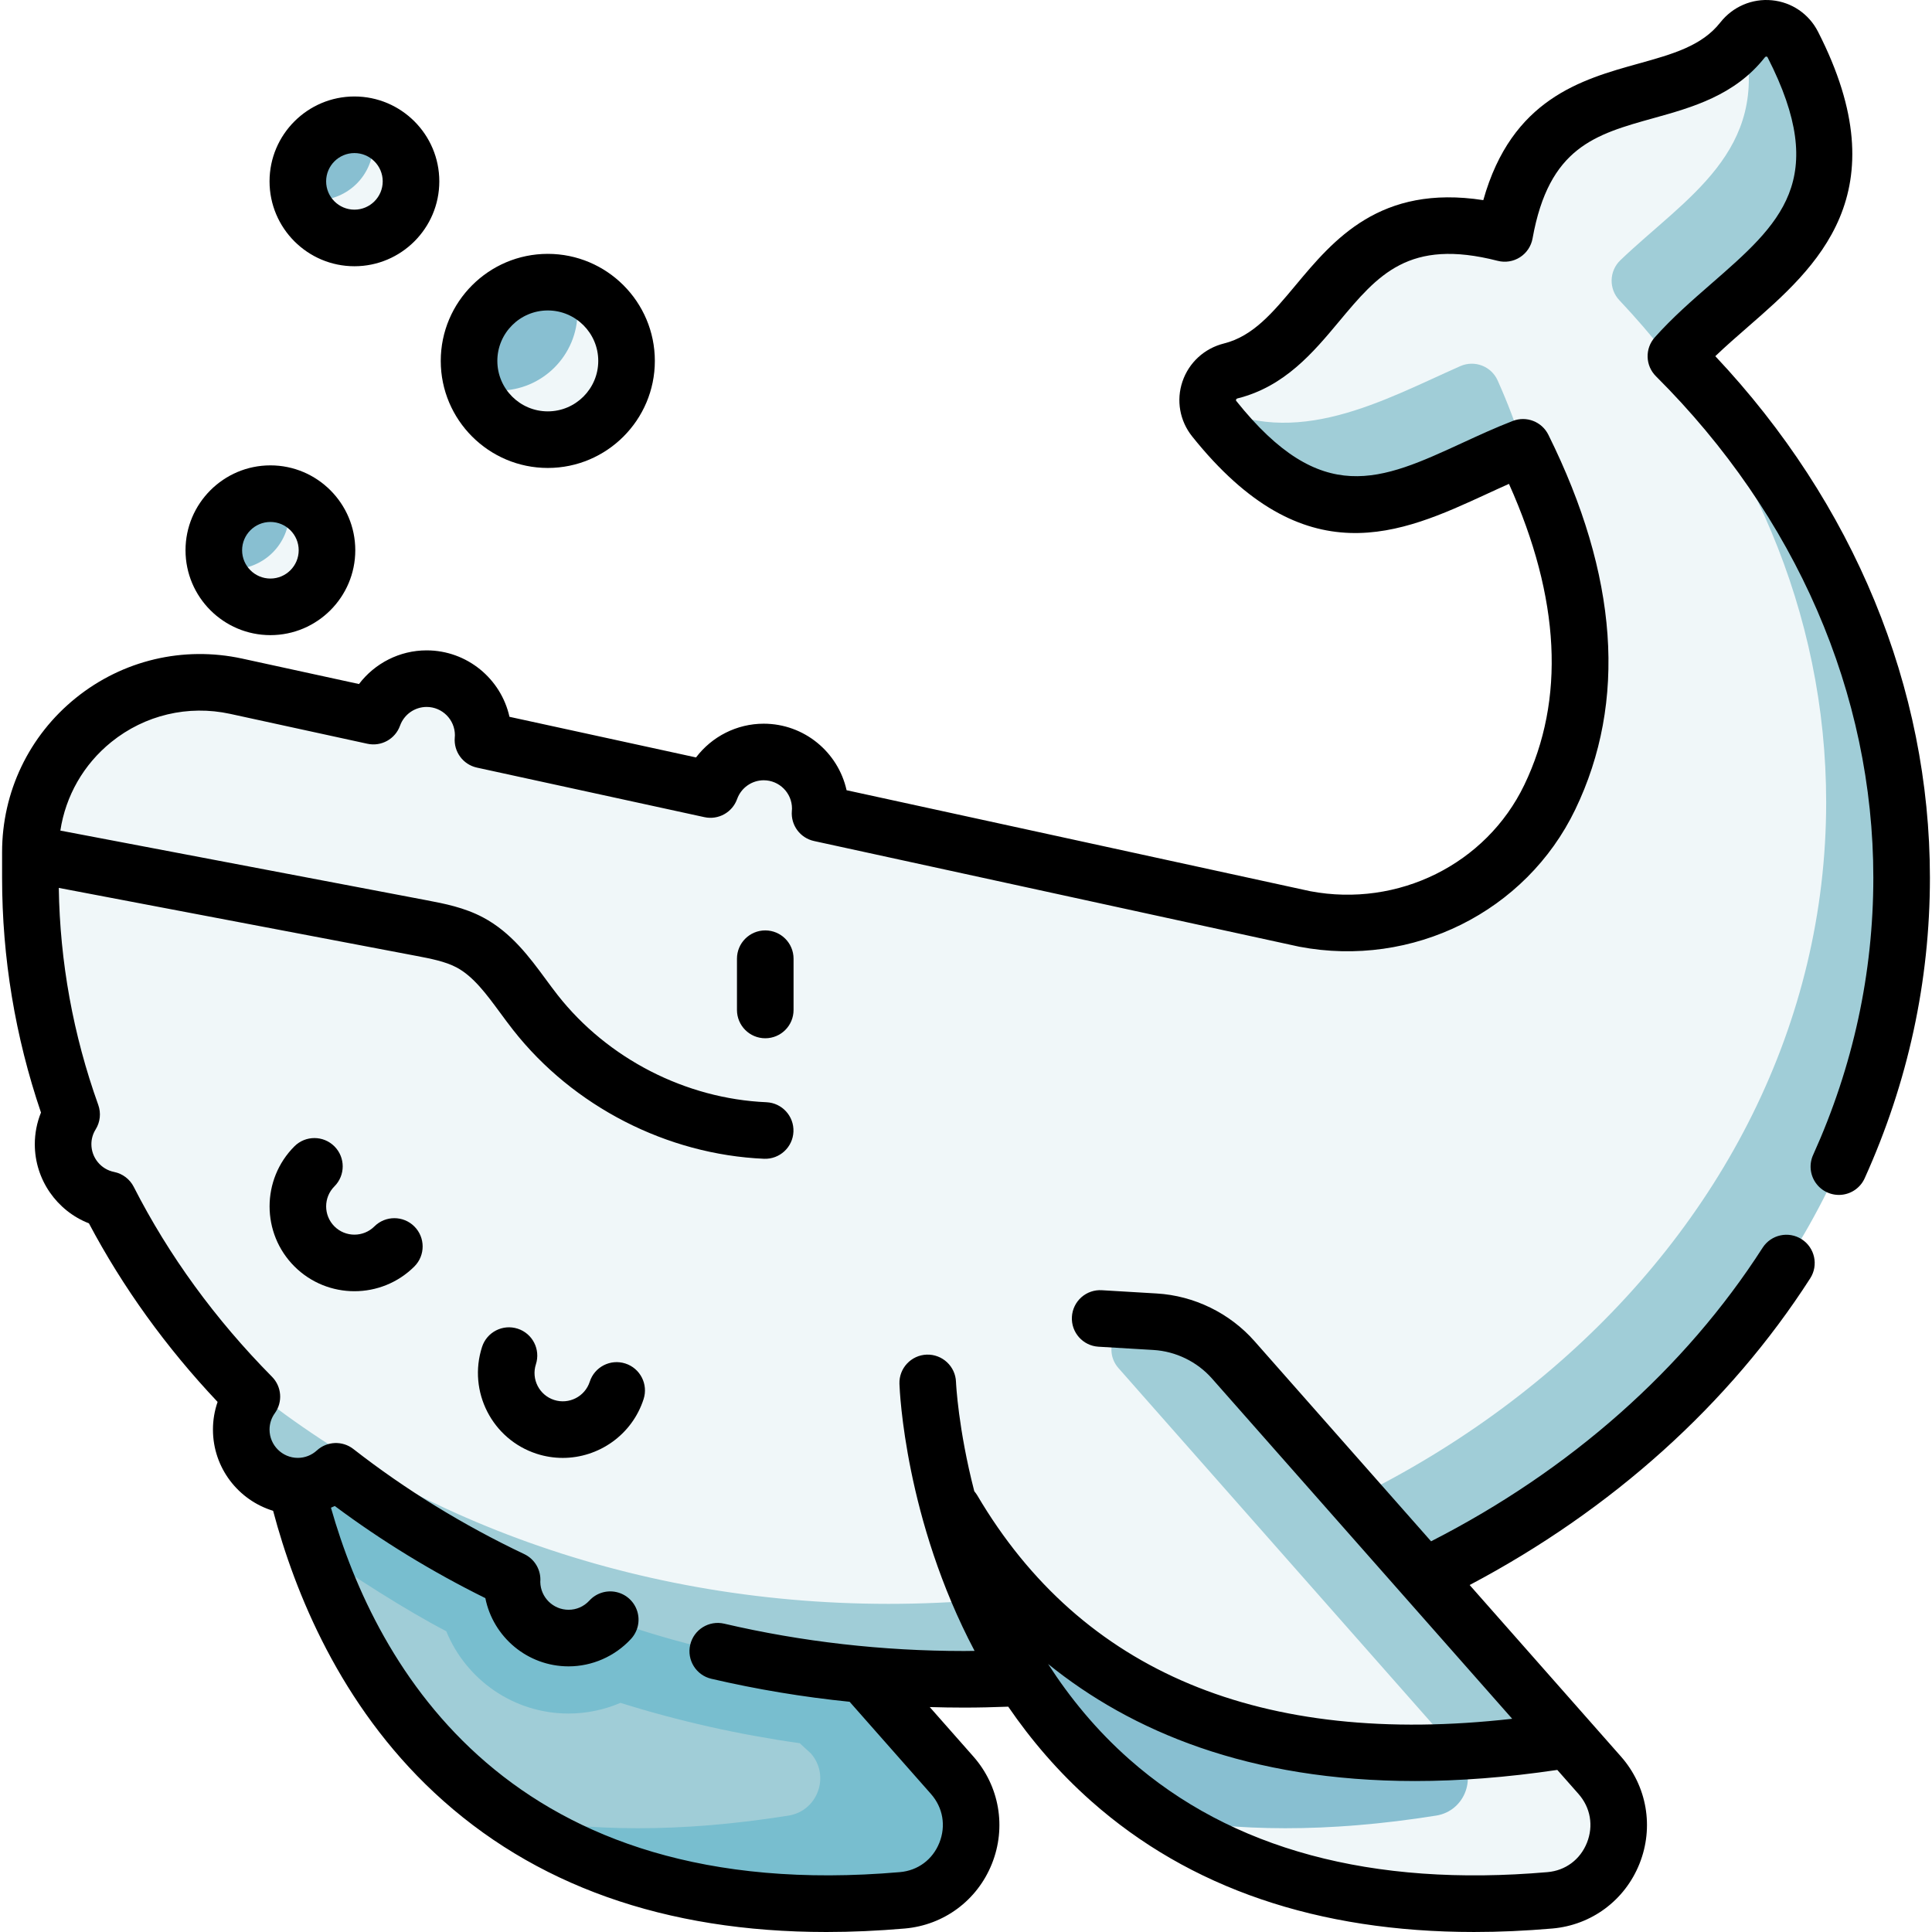
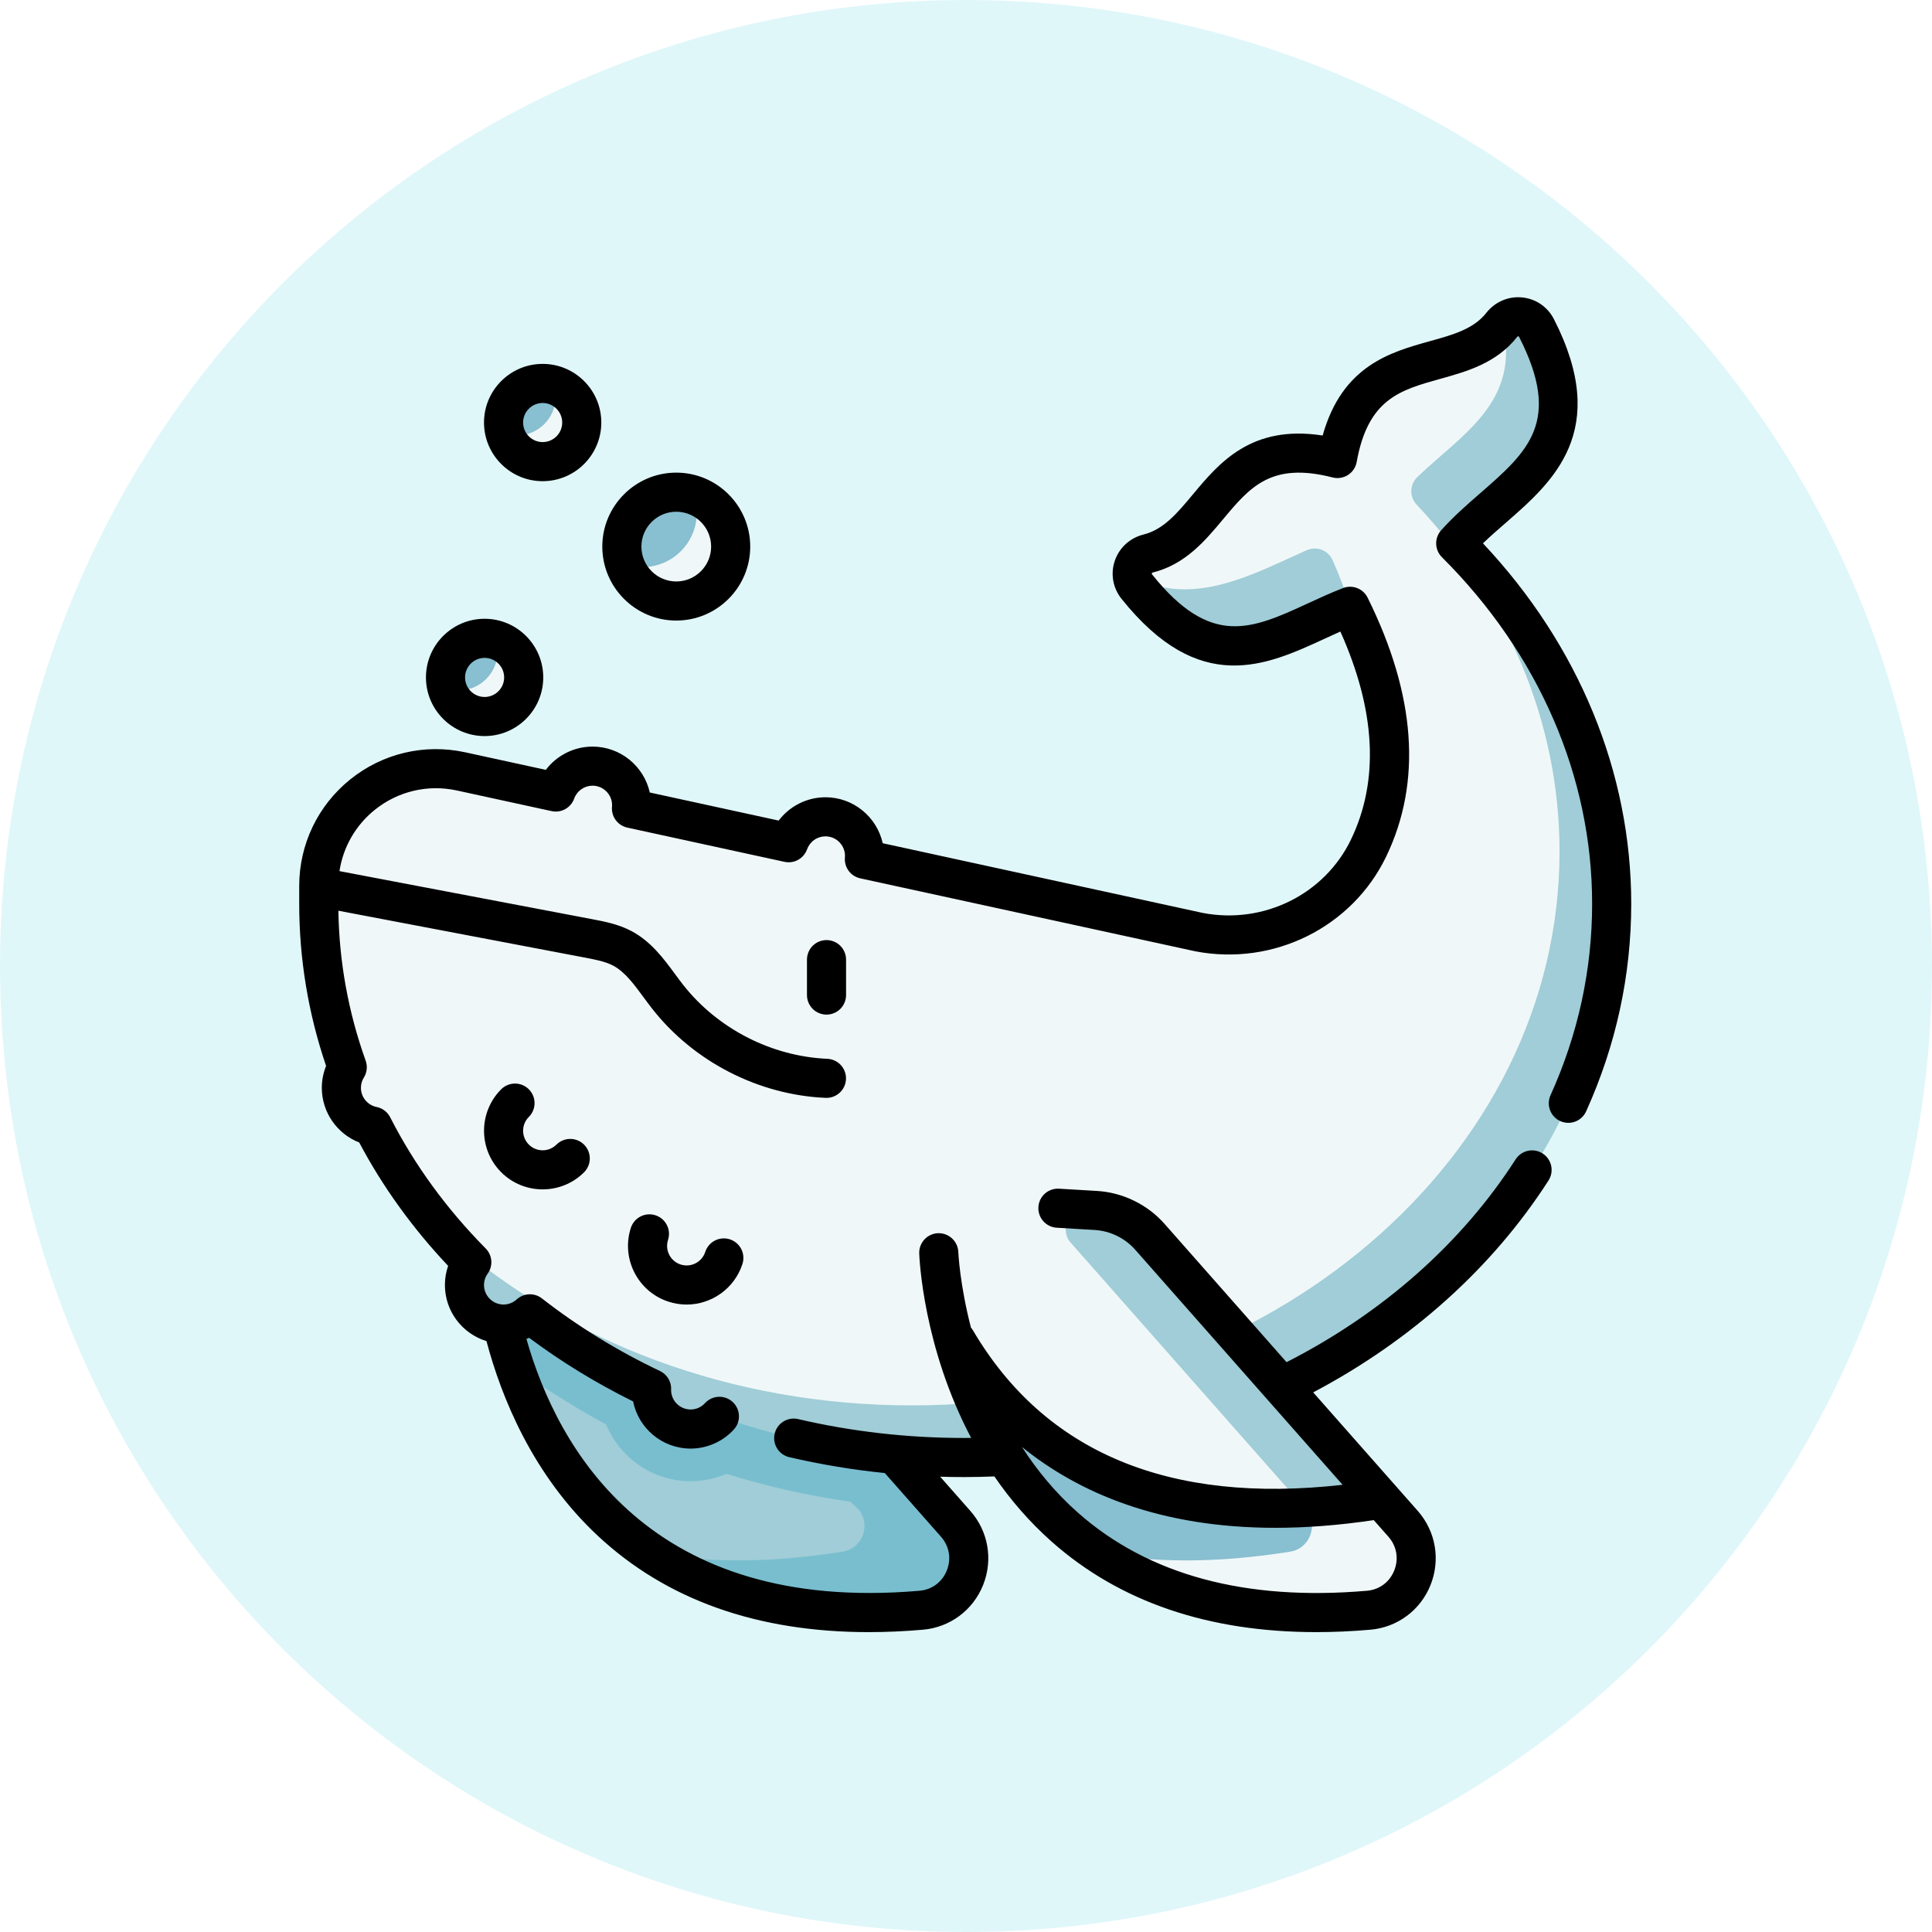
- <svg xmlns="http://www.w3.org/2000/svg" version="1.1" width="512" height="512" x="0" y="0" viewBox="0 0 512.106 512.106" style="enable-background:new 0 0 512 512" xml:space="preserve" class="">
-   <g>
-     <path fill="#a0cdd7" d="M83.318 410.65c8.064 23.583 23.257 51.648 51.875 70.93 15.681 2.963 64.058 18.918 84.478 17.15 15.635-1.353 21.171-24.614 14.46-31.565-1.184-1.226-66.931-64.164-150.813-56.515z" opacity="1" data-original="#94d8e6" class="" />
-     <path fill="#78becf" d="M252.385 470.554 155.24 360.446a30.001 30.001 0 0 0-20.716-10.1l-14.556-.865-5.081 1.899-40.628 15.183s.24 6.823 2.148 17.428a183.3 183.3 0 0 0 6.911 26.659c9.986 6.992 24.299 16.194 34.971 21.729 5.216 12.786 17.785 21.821 32.425 21.821 4.76 0 9.437-.986 13.747-2.833 15.462 4.847 31.341 8.408 47.524 10.698l2.931 2.693c5.211 5.906 1.861 15.255-5.917 16.496-28.885 4.608-53.244 4.212-73.806.327 23.973 16.153 57.353 26.138 103.838 22.143 16.393-1.41 24.239-20.832 13.354-33.17z" opacity="1" data-original="#70c6db" class="" />
-     <path fill="#f0f7f9" d="M442.583 94.325c43.206-58.586 19.653-84.145 19.653-84.145a8.667 8.667 0 0 0-.356.424c-16.812 21.395-54.68 4.758-63.032 51.272-45.52-11.674-46.128 29.844-72.603 36.444-4.156 1.036-6.535 4.9-6.079 8.689.167 1.388 22.836 22.634 83.531 11.568 20.54 41.412 17.19 71.786 7.09 92.753-11.679 24.245-38.524 37.286-64.96 32.252l-128.461-27.978c.036-.422.065-.846.065-1.277 0-8.284-6.716-15-15-15-6.51 0-12.035 4.155-14.11 9.951l-60.303-13.133c.034-.415.063-.832.063-1.256 0-8.284-6.716-15-15-15-6.503 0-12.023 4.145-14.103 9.931l-36.38-7.923c-28.044-6.086-54.544 15.279-54.544 43.976v6.789c0 48.168 18.579 92.592 49.978 128.229 53.404 53.038 116.617 74.233 197.522 74.233 137.243 0 238.5-85.123 238.5-202.463-.001-52.797-13.207-97.895-51.471-138.336z" opacity="1" data-original="#bae6ef" class="" />
-     <path fill="#a0cdd7" d="M320.178 107.007a7.843 7.843 0 0 0 1.682 3.994c31.349 39.207 54.959 17.955 81.837 7.576-1.744-5.661-3.966-11.574-6.729-17.744-1.687-3.768-6.112-5.453-9.888-3.786-20.265 8.948-43.747 22.437-66.902 9.96z" opacity="1" data-original="#94d8e6" class="" />
-     <path fill="#a0cdd7" d="M444.221 94.42c20.214-22.727 55.503-34.651 30.99-82.612-2.573-5.035-9.262-5.739-12.964-1.616 7.006 29.972-15.522 42.293-32.727 58.769a7.533 7.533 0 0 0-.279 10.625c34.279 36.418 54.812 82.692 54.812 133.077 0 117.34-111.257 212.463-248.5 212.463-69.808 0-132.621-24.62-177.507-64.246a221.788 221.788 0 0 0 8.713 9.338 14.94 14.94 0 0 0-2.671 10.807c.934 6.861 6.637 12.263 13.536 12.858 4.408.38 8.445-1.164 11.409-3.864 14.156 11.045 29.824 20.688 46.704 28.698-.005.162-.024.321-.024.485 0 8.284 6.716 15 15 15 4.348 0 8.252-1.861 10.992-4.817 28.909 10.139 60.582 15.742 93.848 15.742 137.243 0 248.5-95.123 248.5-212.463 0-52.8-22.547-101.085-59.832-138.244z" opacity="1" data-original="#94d8e6" class="" />
-     <path fill="#f0f7f9" d="M245.906 366.562s.453 12.916 5.085 30.844c19.11 45.547 31.739 100.889 164.21 73.83L284.947 349.582l-2.806-.101z" opacity="1" data-original="#bae6ef" class="" />
-     <path fill="#a0cdd7" d="m410.01 454.662-83.123-94.216a30.001 30.001 0 0 0-20.716-10.1l-3.785-.136c-6.582-.237-10.251 7.518-5.894 12.457l89.675 101.642c5.033 7.869 23.843 17.281 23.843-9.647z" opacity="1" data-original="#94d8e6" class="" />
-     <path fill="#88bfd1" d="m384.803 464.763-.4-.454c-76.134 3.828-115.179-31.208-135.177-66.903 6.587 25.494 21.637 61.119 55.861 84.176 44.406 22.919 125.937 27.89 79.716-16.819z" opacity="1" data-original="#dcf2f6" class="" />
-     <path fill="#f0f7f9" d="m424.032 470.554-14.021-15.893c-3.118 4.881-8.347 8.471-15.015 9.048-2.999.26-5.937.454-8.829.6l.4.454c5.201 5.895 1.884 15.247-5.879 16.486-28.893 4.609-53.266 4.219-73.836.334C330.85 497.75 364.27 507.74 410.83 503.71c16.321-1.413 24.04-20.871 13.202-33.156z" opacity="1" data-original="#bae6ef" class="" />
-     <path fill="#88bfd1" d="M77.436 150.884c6.588-6.588 4.824-14.118-1.408-19.384a14.973 14.973 0 0 0-4.353-.647c-8.284 0-15 6.716-15 15 0 1.514.229 2.975.647 4.353 3.996 4.678 13.525 7.266 20.114.678z" opacity="1" data-original="#dcf2f6" class="" />
-     <path fill="#f0f7f9" d="M76.027 131.5c.417 1.378.647 2.838.647 4.353 0 8.284-6.716 15-15 15-1.515 0-2.975-.229-4.353-.647 1.866 6.16 7.584 10.647 14.353 10.647 8.284 0 15-6.716 15-15 0-6.769-4.486-12.487-10.647-14.353z" opacity="1" data-original="#bae6ef" class="" />
-     <path fill="#88bfd1" d="M99.708 53.102c6.588-6.588 4.824-14.118-1.408-19.384a14.973 14.973 0 0 0-4.353-.647c-8.284 0-15 6.716-15 15 0 1.514.229 2.975.647 4.353 3.996 4.678 13.526 7.267 20.114.678z" opacity="1" data-original="#dcf2f6" class="" />
-     <path fill="#f0f7f9" d="M98.299 33.719c.417 1.378.647 2.838.647 4.353 0 8.284-6.716 15-15 15-1.515 0-2.975-.229-4.353-.647 1.866 6.16 7.584 10.647 14.353 10.647 8.284 0 15-6.716 15-15 0-6.77-4.486-12.487-10.647-14.353z" opacity="1" data-original="#bae6ef" class="" />
-     <path fill="#88bfd1" d="M160.425 90.012c0-2.362-1.342-8.54-8.482-14.089a20.805 20.805 0 0 0-6.741-1.134c-11.529 0-20.875 9.346-20.875 20.874 0 2.362.411 4.624 1.134 6.74 4.563 6.597 11.727 8.482 14.089 8.482 11.529.001 20.875-9.344 20.875-20.873z" opacity="1" data-original="#dcf2f6" class="" />
-     <path fill="#f0f7f9" d="M151.943 75.924a20.804 20.804 0 0 1 1.134 6.74c0 11.529-9.346 20.874-20.875 20.874-2.362 0-4.624-.411-6.741-1.134 2.806 8.217 10.574 14.134 19.741 14.134 11.529 0 20.875-9.346 20.875-20.874 0-9.166-5.918-16.935-14.134-19.74z" opacity="1" data-original="#bae6ef" class="" />
-     <path d="M137.219 352.187a7.5 7.5 0 0 0-9.443 4.829c-3.817 11.804 2.68 24.514 14.484 28.332a22.424 22.424 0 0 0 6.907 1.093c9.497 0 18.349-6.066 21.425-15.577a7.5 7.5 0 0 0-4.827-9.444 7.498 7.498 0 0 0-9.444 4.827c-1.272 3.935-5.505 6.101-9.445 4.829-3.935-1.272-6.101-5.509-4.828-9.444a7.5 7.5 0 0 0-4.829-9.445zM88.643 303.858a7.5 7.5 0 0 0-10.607 0c-8.771 8.772-8.772 23.046.001 31.82 4.386 4.386 10.147 6.579 15.909 6.579s11.523-2.193 15.91-6.58a7.5 7.5 0 0 0-10.607-10.606c-2.924 2.923-7.682 2.924-10.605 0-2.925-2.924-2.925-7.682 0-10.606a7.501 7.501 0 0 0-.001-10.607z" fill="#000000" opacity="1" data-original="#000000" class="" />
-     <path d="M454.669 94.411c2.754-2.64 5.707-5.212 8.764-7.876 18-15.685 40.401-35.205 18.456-78.141-2.403-4.702-6.962-7.812-12.193-8.32-5.292-.515-10.411 1.692-13.714 5.896-4.884 6.215-12.671 8.383-21.688 10.893-15.095 4.202-33.585 9.35-41.122 36.187-27.39-4.239-39.707 10.524-49.765 22.576-6.042 7.24-11.26 13.492-18.977 15.416-5.19 1.294-9.305 5.07-11.006 10.101-1.684 4.98-.72 10.416 2.578 14.541 29.936 37.439 55.459 25.679 77.979 15.302 1.974-.909 3.98-1.834 5.994-2.727 13.595 30.339 14.965 57.166 4.054 79.816-10.106 20.98-33.411 32.549-56.706 28.158L224.4 209.461c-2.229-10.075-11.233-17.633-21.97-17.633-7.151 0-13.755 3.422-17.936 8.942L135.045 190c-2.237-10.064-11.236-17.611-21.965-17.611-7.142 0-13.739 3.414-17.922 8.924l-30.971-6.746c-15.599-3.383-31.664.419-44.087 10.435S.553 209.916.553 225.874v6.789c0 21.184 3.467 42.105 10.309 62.236a22.39 22.39 0 0 0-1.637 8.398c0 9.372 5.846 17.661 14.346 20.971 8.978 16.946 20.428 32.835 34.106 47.329a22.375 22.375 0 0 0-1.231 7.342c0 10.127 6.727 18.711 15.947 21.523 5.773 21.758 17.804 51.432 42.709 74.69 26.305 24.565 61.196 36.954 103.938 36.954 6.733 0 13.669-.308 20.789-.924 10.366-.897 19.211-7.466 23.085-17.142 3.887-9.711 2.008-20.612-4.905-28.448l-11.565-13.109c3.032.092 6.069.141 9.109.141 3.893 0 7.809-.095 11.694-.245 6.01 8.776 13.264 17.309 22.033 25.075 26.011 23.034 60.062 34.65 101.431 34.65 6.729 0 13.653-.307 20.766-.923 10.366-.897 19.211-7.466 23.085-17.142 3.887-9.711 2.008-20.612-4.905-28.448l-40.105-45.457c37.736-19.94 68.847-47.927 90.288-81.315a7.5 7.5 0 0 0-12.621-8.106c-20.647 32.153-50.983 59-87.891 77.832l-46.816-53.063c-6.56-7.435-15.998-12.036-25.895-12.625l-14.557-.865a7.484 7.484 0 0 0-7.932 7.042 7.5 7.5 0 0 0 7.041 7.932l14.557.865c5.938.353 11.602 3.114 15.537 7.575l79.565 90.183c-66.495 7.52-114.157-12.355-141.767-59.186a7.531 7.531 0 0 0-.809-1.115c-4.274-16.574-4.836-28.593-4.852-28.992-.146-4.139-3.638-7.363-7.757-7.231a7.5 7.5 0 0 0-7.233 7.757c.068 1.977 1.533 36.008 19.917 70.768-.925.009-1.852.033-2.774.033-21.593 0-42.988-2.437-63.594-7.244a7.499 7.499 0 1 0-3.408 14.607 291.183 291.183 0 0 0 36.654 6.095l21.556 24.431c3.192 3.619 4.024 8.46 2.228 12.95-1.783 4.455-5.69 7.36-10.452 7.772-103.378 8.951-138.747-54.169-150.814-96.592.34-.145.678-.294 1.01-.456 12.388 9.239 25.776 17.431 39.915 24.423 2.057 10.301 11.169 18.086 22.065 18.086 6.229 0 12.24-2.631 16.492-7.219a7.5 7.5 0 1 0-11-10.197c-1.444 1.558-3.395 2.416-5.492 2.416-4.088 0-7.422-3.287-7.499-7.356a7.5 7.5 0 0 0-4.261-7.404c-16.244-7.708-31.48-17.079-45.288-27.852a7.5 7.5 0 0 0-9.674.377 7.47 7.47 0 0 1-5.045 1.973c-4.136 0-7.5-3.364-7.5-7.5a7.42 7.42 0 0 1 1.411-4.354 7.5 7.5 0 0 0-.759-9.647c-15.05-15.223-27.381-32.16-36.65-50.342a7.497 7.497 0 0 0-5.21-3.947c-3.484-.697-6.013-3.789-6.013-7.351 0-1.399.381-2.723 1.132-3.933a7.5 7.5 0 0 0 .688-6.483c-6.656-18.583-10.167-37.922-10.462-57.524l94.683 18.007c3.813.727 7.756 1.478 10.755 3.074 4.452 2.369 7.914 7.069 11.578 12.046 1.101 1.494 2.238 3.039 3.427 4.552 15.908 20.253 40.767 33.008 66.496 34.119a7.5 7.5 0 0 0 .646-14.986c-21.415-.924-42.105-11.541-55.346-28.398-1.045-1.33-2.065-2.715-3.146-4.182-4.288-5.823-9.147-12.422-16.61-16.393-5.005-2.664-10.311-3.675-14.995-4.568l-97.074-18.462c1.4-9.191 6.148-17.542 13.52-23.486 8.873-7.154 20.352-9.872 31.485-7.455l36.38 7.923a7.497 7.497 0 0 0 8.653-4.791 7.512 7.512 0 0 1 7.046-4.968c4.136 0 7.5 3.364 7.5 7.5 0 .211-.021.417-.038.624a7.5 7.5 0 0 0 5.878 7.96l60.304 13.133a7.504 7.504 0 0 0 8.657-4.8 7.51 7.51 0 0 1 7.049-4.979c4.136 0 7.5 3.364 7.5 7.5 0 .221-.021.438-.038.654a7.5 7.5 0 0 0 5.878 7.951l128.461 27.978.193.04c29.979 5.707 60.054-9.244 73.119-36.365 13.778-28.603 11.381-62.025-7.128-99.341a7.501 7.501 0 0 0-9.421-3.664c-4.576 1.767-9.006 3.809-13.29 5.783-21.701 10-37.381 17.225-59.986-11.045-.1-.125-.138-.211-.084-.37.09-.267.324-.326.424-.351 12.468-3.107 20.117-12.273 26.865-20.359 10.325-12.373 18.484-22.14 42.06-16.096a7.497 7.497 0 0 0 9.245-5.939c4.34-24.165 16.585-27.573 32.088-31.889 10.097-2.811 21.54-5.996 29.461-16.076.062-.078.203-.258.471-.234.157.016.215.08.285.217 16.611 32.5 3.371 44.037-14.954 60.005-5.077 4.424-10.327 8.999-14.962 14.209a7.5 7.5 0 0 0 .311 10.297c37.16 37.035 57.626 84.244 57.626 132.93 0 25.305-5.36 50.006-15.932 73.415a7.5 7.5 0 1 0 13.67 6.173c11.454-25.362 17.262-52.14 17.262-79.588-.002-50.387-20.146-99.209-56.886-138.246zm-79.606 377.676c11.644 0 24.205-.938 37.723-2.944l5.622 6.372c3.192 3.619 4.024 8.46 2.228 12.95-1.783 4.455-5.69 7.36-10.452 7.772-46.519 4.027-83.823-6.04-110.857-29.924-8.715-7.699-15.781-16.345-21.51-25.246 21.951 17.751 53.105 31.02 97.246 31.02z" fill="#000000" opacity="1" data-original="#000000" class="" />
-     <path d="M71.674 168.353c12.406 0 22.5-10.093 22.5-22.5 0-12.406-10.094-22.5-22.5-22.5s-22.5 10.093-22.5 22.5 10.094 22.5 22.5 22.5zm0-29.999c4.136 0 7.5 3.364 7.5 7.5s-3.364 7.5-7.5 7.5-7.5-3.364-7.5-7.5 3.365-7.5 7.5-7.5zM93.946 70.572c12.406 0 22.5-10.093 22.5-22.5 0-12.406-10.094-22.5-22.5-22.5s-22.5 10.093-22.5 22.5 10.094 22.5 22.5 22.5zm0-30c4.136 0 7.5 3.364 7.5 7.5s-3.364 7.5-7.5 7.5-7.5-3.364-7.5-7.5c0-4.135 3.364-7.5 7.5-7.5zM145.202 124.039c15.646 0 28.375-12.729 28.375-28.375S160.848 67.29 145.202 67.29s-28.374 12.729-28.374 28.374 12.728 28.375 28.374 28.375zm0-41.749c7.375 0 13.375 6 13.375 13.374s-6 13.375-13.375 13.375c-7.374 0-13.374-6-13.374-13.375s6-13.374 13.374-13.374zM202.844 246.619a7.5 7.5 0 0 0-7.5 7.5v13.588c0 4.142 3.357 7.5 7.5 7.5s7.5-3.358 7.5-7.5v-13.588a7.5 7.5 0 0 0-7.5-7.5z" fill="#000000" opacity="1" data-original="#000000" class="" />
-   </g>
+ <svg xmlns="http://www.w3.org/2000/svg" width="975" height="975" viewBox="0 0 975 975" fill="none">
+   <circle cx="487.5" cy="487.5" r="487.5" fill="#E0F7FA" />
+   <path d="M259.876 690.202C270.484 721.225 290.47 758.144 328.116 783.509C348.744 787.406 412.383 808.395 439.245 806.069C459.813 804.289 467.095 773.69 458.267 764.546C456.71 762.933 370.221 680.14 259.876 690.202Z" fill="#A0CDD7" />
+   <path d="M482.28 769.004L354.488 624.159C351.045 620.258 346.865 617.075 342.189 614.795C337.512 612.515 332.43 611.182 327.236 610.873L308.088 609.735L301.404 612.233L247.959 632.206C247.959 632.206 248.274 641.182 250.784 655.132C252.931 667.033 255.97 678.756 259.876 690.202C273.012 699.399 291.84 711.505 305.879 718.786C312.741 735.605 329.275 747.491 348.534 747.491C354.795 747.491 360.948 746.194 366.618 743.764C386.958 750.14 407.846 754.825 429.134 757.837L432.99 761.38C439.845 769.149 435.438 781.447 425.206 783.08C387.209 789.142 355.165 788.621 328.116 783.51C359.652 804.759 403.563 817.894 464.713 812.639C486.278 810.784 496.599 785.235 482.28 769.004Z" fill="#78BECF" />
+   <path d="M732.482 274.082C789.318 197.014 758.335 163.391 758.335 163.391C758.173 163.572 758.017 163.758 757.867 163.949C735.751 192.094 685.936 170.208 674.949 231.396C615.068 216.039 614.269 270.655 579.441 279.338C573.974 280.7 570.845 285.783 571.444 290.768C571.664 292.594 601.485 320.542 681.328 305.985C708.348 360.462 703.941 400.418 690.655 428C675.291 459.894 639.977 477.049 605.201 470.427L436.213 433.622C436.26 433.067 436.299 432.51 436.299 431.943C436.299 421.045 427.464 412.21 416.566 412.21C408.003 412.21 400.735 417.676 398.005 425.301L318.678 408.025C318.722 407.479 318.76 406.93 318.76 406.372C318.76 395.475 309.926 386.64 299.028 386.64C290.474 386.64 283.212 392.093 280.476 399.704L232.619 389.282C195.727 381.276 160.867 409.381 160.867 447.131V456.062C160.867 519.426 185.308 577.865 226.612 624.745C296.864 694.515 380.02 722.397 486.449 722.397C666.989 722.397 800.191 610.419 800.191 456.061C800.189 386.607 782.817 327.282 732.482 274.082Z" fill="#F0F7F9" />
+   <path d="M571.46 290.765C571.69 292.69 572.457 294.511 573.673 296.019C614.912 347.595 645.97 319.639 681.328 305.985C679.034 298.538 676.111 290.76 672.476 282.643C670.257 277.687 664.436 275.47 659.468 277.663C632.81 289.434 601.92 307.179 571.46 290.765Z" fill="#A0CDD7" />
+   <path d="M734.636 274.207C761.228 244.31 807.65 228.625 775.403 165.533C772.018 158.909 763.219 157.983 758.349 163.407C767.566 202.835 737.93 219.043 715.298 240.716C713.401 242.524 712.298 245.01 712.229 247.629C712.16 250.249 713.131 252.788 714.931 254.693C760.024 302.601 787.035 363.473 787.035 429.754C787.035 584.112 640.678 709.245 460.138 709.245C368.307 709.245 285.677 676.857 226.631 624.73C230.333 628.934 234.155 633.03 238.093 637.014C235.134 641.123 233.875 646.216 234.579 651.231C235.808 660.256 243.31 667.362 252.385 668.145C258.184 668.645 263.495 666.614 267.394 663.062C286.016 677.592 306.626 690.277 328.832 700.814C328.825 701.027 328.8 701.236 328.8 701.452C328.8 712.349 337.635 721.184 348.532 721.184C354.252 721.184 359.388 718.736 362.992 714.847C401.021 728.185 442.687 735.556 486.447 735.556C666.988 735.556 813.344 610.423 813.344 456.065C813.344 386.607 783.684 323.089 734.636 274.207Z" fill="#A0CDD7" />
+   <path d="M473.757 632.205C473.757 632.205 474.353 649.195 480.446 672.779C505.585 732.696 522.198 805.497 696.461 769.901L525.115 609.868L521.423 609.735L473.757 632.205Z" fill="#F0F7F9" />
+   <path d="M689.632 748.099L580.286 624.159C576.844 620.258 572.664 617.075 567.987 614.795C563.31 612.515 558.228 611.182 553.034 610.873L548.055 610.694C539.397 610.382 534.57 620.584 540.302 627.081L658.267 760.789C664.888 771.141 689.632 783.522 689.632 748.099Z" fill="#A0CDD7" />
+   <path d="M656.473 761.386L655.947 760.789C555.794 765.825 504.431 719.735 478.124 672.779C486.789 706.316 506.587 753.18 551.608 783.511C610.024 813.661 717.276 820.2 656.473 761.386Z" fill="#88BFD1" />
+   <path d="M708.078 769.004L689.634 748.097C685.532 754.518 678.654 759.241 669.882 760C665.937 760.342 662.072 760.597 658.268 760.789L658.794 761.386C665.636 769.141 661.272 781.443 651.06 783.073C613.052 789.136 580.99 788.623 553.93 783.513C585.499 804.78 629.462 817.922 690.711 812.62C712.181 810.761 722.335 785.165 708.078 769.004Z" fill="#F0F7F9" />
+   <path d="M252.138 348.485C260.804 339.818 258.484 329.913 250.286 322.985C248.429 322.421 246.5 322.134 244.559 322.134C233.662 322.134 224.827 330.969 224.827 341.866C224.827 343.858 225.128 345.78 225.678 347.593C230.935 353.746 243.47 357.151 252.138 348.485Z" fill="#88BFD1" />
+   <path d="M250.285 322.985C250.833 324.798 251.136 326.719 251.136 328.712C251.136 339.609 242.301 348.444 231.403 348.444C229.41 348.444 227.49 348.143 225.677 347.593C228.132 355.696 235.654 361.599 244.558 361.599C255.456 361.599 264.29 352.764 264.29 341.866C264.29 332.962 258.389 325.44 250.285 322.985Z" fill="#F0F7F9" />
+   <path d="M281.436 219.854C290.103 211.188 287.782 201.282 279.584 194.355C277.728 193.791 275.798 193.504 273.858 193.504C262.96 193.504 254.126 202.339 254.126 213.236C254.126 215.228 254.427 217.15 254.977 218.962C260.233 225.116 272.77 228.522 281.436 219.854Z" fill="#88BFD1" />
+   <path d="M279.583 194.356C280.131 196.169 280.434 198.09 280.434 200.083C280.434 210.98 271.599 219.815 260.702 219.815C258.709 219.815 256.788 219.514 254.975 218.964C257.43 227.067 264.952 232.97 273.856 232.97C284.754 232.97 293.589 224.135 293.589 213.237C293.589 204.332 287.687 196.811 279.583 194.356Z" fill="#F0F7F9" />
+   <path d="M361.308 268.409C361.308 265.301 359.543 257.174 350.15 249.875C347.297 248.892 344.301 248.388 341.283 248.383C326.117 248.383 313.822 260.678 313.822 275.842C313.822 278.95 314.363 281.925 315.314 284.709C321.316 293.387 330.74 295.867 333.848 295.867C349.014 295.868 361.308 283.575 361.308 268.409Z" fill="#88BFD1" />
+   <path d="M350.15 249.876C351.133 252.729 351.637 255.725 351.642 258.742C351.642 273.909 339.348 286.202 324.182 286.202C321.074 286.202 318.099 285.661 315.314 284.71C319.005 295.519 329.224 303.303 341.283 303.303C356.449 303.303 368.743 291.009 368.743 275.844C368.743 263.786 360.958 253.566 350.15 249.876Z" fill="#F0F7F9" />
+   <path d="M330.781 613.295C328.292 612.49 325.584 612.707 323.255 613.898C320.925 615.09 319.164 617.158 318.359 619.647C313.338 635.175 321.885 651.895 337.413 656.917C340.347 657.869 343.413 658.354 346.499 658.355C358.992 658.355 370.636 650.376 374.683 637.864C375.488 635.374 375.271 632.667 374.081 630.337C372.89 628.007 370.822 626.246 368.333 625.441C367.1 625.041 365.801 624.889 364.51 624.992C363.218 625.095 361.959 625.452 360.806 626.042C359.652 626.631 358.626 627.443 357.786 628.429C356.946 629.415 356.308 630.558 355.91 631.79C354.236 636.967 348.668 639.816 343.485 638.143C338.308 636.47 335.459 630.896 337.134 625.719C337.533 624.487 337.685 623.187 337.581 621.895C337.478 620.604 337.121 619.345 336.531 618.191C335.941 617.037 335.13 616.011 334.143 615.171C333.157 614.331 332.014 613.693 330.781 613.295ZM266.88 549.719C265.964 548.803 264.877 548.076 263.68 547.58C262.483 547.084 261.2 546.829 259.904 546.829C258.608 546.829 257.325 547.084 256.128 547.58C254.931 548.076 253.843 548.803 252.927 549.719C241.389 561.258 241.388 580.035 252.929 591.577C258.698 597.347 266.277 600.232 273.856 600.232C281.436 600.232 289.015 597.347 294.786 591.576C296.623 589.723 297.65 587.218 297.645 584.609C297.639 581.999 296.6 579.499 294.755 577.654C292.91 575.809 290.409 574.77 287.8 574.765C285.191 574.759 282.685 575.787 280.832 577.624C276.986 581.469 270.727 581.471 266.882 577.624C263.034 573.778 263.034 567.519 266.882 563.672C268.732 561.822 269.771 559.312 269.771 556.695C269.77 554.079 268.731 551.569 266.88 549.719Z" fill="black" />
+   <path d="M748.381 274.195C752.004 270.723 755.888 267.339 759.91 263.835C783.588 243.201 813.056 217.523 784.188 161.042C781.027 154.856 775.03 150.765 768.149 150.097C761.187 149.419 754.453 152.323 750.108 157.853C743.683 166.029 733.44 168.881 721.578 172.183C701.721 177.71 677.397 184.482 667.483 219.786C631.452 214.21 615.249 233.63 602.018 249.484C594.07 259.008 587.205 267.233 577.054 269.764C570.227 271.466 564.813 276.433 562.576 283.051C560.36 289.602 561.629 296.753 565.967 302.18C605.347 351.43 638.922 335.96 668.547 322.309C671.144 321.113 673.783 319.897 676.432 318.722C694.316 358.632 696.118 393.923 681.765 423.718C668.471 451.317 637.813 466.536 607.169 460.759L445.466 425.541C442.534 412.288 430.69 402.346 416.565 402.346C407.158 402.346 398.471 406.847 392.971 414.109L327.922 399.941C324.979 386.702 313.141 376.774 299.027 376.774C289.632 376.774 280.954 381.265 275.451 388.513L234.709 379.639C214.189 375.189 193.056 380.19 176.714 393.366C160.371 406.542 151 426.14 151 447.132V456.063C151 483.93 155.561 511.451 164.561 537.933C163.14 541.443 162.409 545.194 162.408 548.981C162.408 561.31 170.098 572.214 181.28 576.568C193.09 598.86 208.152 619.762 226.146 638.828C225.07 641.935 224.523 645.199 224.526 648.486C224.526 661.808 233.375 673.1 245.504 676.799C253.098 705.422 268.925 744.457 301.687 775.053C336.291 807.368 382.189 823.665 438.415 823.665C447.273 823.665 456.397 823.26 465.763 822.449C479.399 821.269 491.035 812.628 496.131 799.9C501.244 787.125 498.772 772.785 489.678 762.477L474.465 745.232C478.453 745.353 482.448 745.418 486.448 745.418C491.569 745.418 496.72 745.293 501.831 745.095C509.737 756.64 519.279 767.865 530.815 778.081C565.032 808.382 609.825 823.662 664.245 823.662C673.097 823.662 682.206 823.258 691.563 822.448C705.199 821.268 716.834 812.627 721.93 799.898C727.044 787.124 724.572 772.784 715.478 762.475L662.721 702.678C712.362 676.447 753.288 639.631 781.493 595.709C782.895 593.508 783.368 590.84 782.808 588.291C782.247 585.741 780.699 583.518 778.503 582.107C776.307 580.697 773.641 580.214 771.09 580.765C768.538 581.316 766.309 582.855 764.89 585.046C737.729 627.343 697.823 662.659 649.271 687.433L587.686 617.629C579.056 607.849 566.641 601.796 553.621 601.021L534.472 599.883C533.178 599.804 531.881 599.98 530.655 600.403C529.43 600.826 528.3 601.487 527.33 602.347C526.361 603.208 525.571 604.252 525.006 605.419C524.441 606.586 524.111 607.853 524.037 609.147C523.882 611.759 524.771 614.326 526.508 616.282C528.245 618.239 530.688 619.426 533.3 619.581L552.449 620.719C560.26 621.184 567.711 624.816 572.888 630.684L677.554 749.318C590.081 759.21 527.383 733.065 491.062 671.46C490.753 670.94 490.397 670.449 489.998 669.993C484.376 648.19 483.636 632.38 483.615 631.855C483.423 626.41 478.83 622.169 473.411 622.343C470.796 622.434 468.325 623.561 466.541 625.474C464.756 627.388 463.805 629.932 463.896 632.547C463.986 635.147 465.913 679.915 490.097 725.641C488.88 725.652 487.66 725.684 486.448 725.684C458.042 725.684 429.898 722.478 402.791 716.155C400.243 715.56 397.563 716.002 395.341 717.384C393.119 718.765 391.536 720.973 390.942 723.521C390.347 726.069 390.789 728.749 392.171 730.971C393.552 733.193 395.76 734.775 398.308 735.37C414.193 739.066 430.299 741.744 446.525 743.388L474.882 775.526C479.081 780.287 480.175 786.655 477.813 792.562C475.467 798.422 470.328 802.244 464.063 802.786C328.072 814.561 281.544 731.527 265.67 675.721C266.118 675.53 266.562 675.334 266.999 675.121C283.295 687.275 300.907 698.051 319.506 707.249C322.212 720.8 334.199 731.041 348.533 731.041C356.727 731.041 364.634 727.58 370.227 721.544C371.123 720.597 371.822 719.481 372.284 718.262C372.746 717.043 372.961 715.744 372.918 714.441C372.875 713.138 372.574 711.857 372.033 710.671C371.492 709.485 370.721 708.418 369.765 707.532C368.809 706.645 367.686 705.957 366.463 705.507C365.239 705.057 363.939 704.854 362.636 704.91C361.334 704.966 360.055 705.279 358.874 705.832C357.694 706.384 356.634 707.166 355.757 708.13C353.858 710.18 351.291 711.308 348.533 711.308C343.155 711.308 338.769 706.984 338.668 701.632C338.836 699.631 338.389 697.626 337.387 695.886C336.386 694.146 334.877 692.752 333.063 691.892C311.694 681.752 291.651 669.425 273.487 655.253C271.649 653.819 269.363 653.082 267.033 653.173C264.704 653.264 262.482 654.176 260.761 655.749C258.952 657.414 256.583 658.34 254.124 658.345C248.684 658.345 244.258 653.919 244.258 648.479C244.258 646.421 244.908 644.417 246.115 642.751C247.473 640.858 248.118 638.546 247.936 636.223C247.753 633.9 246.754 631.717 245.116 630.06C225.318 610.035 209.097 587.755 196.904 563.837C196.227 562.51 195.259 561.353 194.073 560.454C192.886 559.555 191.51 558.936 190.05 558.644C185.467 557.727 182.14 553.66 182.14 548.974C182.14 547.134 182.641 545.392 183.629 543.8C184.412 542.539 184.9 541.116 185.057 539.64C185.214 538.163 185.035 536.67 184.534 535.272C175.778 510.827 171.16 485.387 170.772 459.601L295.325 483.288C300.341 484.245 305.528 485.233 309.473 487.332C315.33 490.449 319.884 496.631 324.704 503.178C326.152 505.144 327.648 507.176 329.212 509.167C350.139 535.809 382.84 552.588 416.686 554.049C419.295 554.153 421.839 553.219 423.76 551.45C425.681 549.682 426.823 547.225 426.935 544.616C427.048 542.007 426.122 539.461 424.36 537.534C422.598 535.607 420.144 534.457 417.536 534.336C389.365 533.12 362.148 519.154 344.73 496.979C343.355 495.229 342.013 493.407 340.591 491.477C334.95 483.817 328.558 475.136 318.741 469.913C312.157 466.408 305.177 465.078 299.015 463.903L171.316 439.617C173.158 427.527 179.404 416.541 189.102 408.722C200.774 399.311 215.874 395.735 230.519 398.915L278.377 409.337C280.716 409.847 283.16 409.489 285.255 408.33C287.349 407.17 288.95 405.288 289.76 403.035C290.447 401.126 291.705 399.474 293.363 398.305C295.021 397.136 296.999 396.506 299.028 396.5C304.469 396.5 308.895 400.925 308.895 406.366C308.895 406.643 308.867 406.914 308.845 407.187C308.643 409.573 309.316 411.952 310.739 413.878C312.162 415.805 314.237 417.148 316.577 417.658L395.906 434.934C398.247 435.443 400.693 435.083 402.788 433.921C404.884 432.759 406.485 430.875 407.294 428.62C407.978 426.707 409.236 425.052 410.895 423.88C412.555 422.708 414.535 422.076 416.567 422.07C422.007 422.07 426.433 426.495 426.433 431.936C426.433 432.227 426.405 432.512 426.383 432.796C426.184 435.181 426.859 437.557 428.281 439.481C429.704 441.405 431.777 442.746 434.115 443.256L603.103 480.06L603.357 480.113C642.794 487.62 682.357 467.953 699.544 432.275C717.668 394.649 714.515 350.683 690.167 301.594C689.074 299.391 687.197 297.675 684.904 296.783C682.611 295.892 680.068 295.888 677.774 296.774C671.754 299.099 665.926 301.785 660.291 304.382C631.744 317.537 611.117 327.041 581.381 289.852C581.249 289.688 581.199 289.575 581.27 289.366C581.388 289.014 581.696 288.937 581.828 288.904C598.229 284.817 608.291 272.759 617.168 262.122C630.751 245.846 641.484 232.997 672.497 240.948C673.811 241.286 675.181 241.348 676.52 241.133C677.86 240.917 679.14 240.427 680.282 239.694C681.423 238.96 682.401 237.999 683.154 236.871C683.907 235.742 684.42 234.471 684.659 233.135C690.368 201.347 706.476 196.864 726.87 191.186C740.152 187.488 755.206 183.298 765.625 170.038C765.707 169.936 765.892 169.699 766.245 169.73C766.452 169.752 766.528 169.836 766.62 170.016C788.471 212.769 771.054 227.946 746.948 248.951C740.27 254.771 733.363 260.789 727.266 267.643C725.591 269.526 724.701 271.978 724.777 274.497C724.853 277.016 725.89 279.41 727.675 281.189C776.558 329.907 803.481 392.01 803.481 456.055C803.481 489.344 796.43 521.837 782.523 552.631C781.973 553.814 781.664 555.095 781.613 556.398C781.561 557.701 781.769 559.002 782.223 560.225C782.678 561.447 783.371 562.568 784.261 563.521C785.151 564.474 786.222 565.242 787.411 565.778C788.599 566.315 789.883 566.611 791.187 566.649C792.491 566.686 793.789 566.465 795.007 565.997C796.225 565.53 797.338 564.826 798.281 563.925C799.225 563.025 799.981 561.946 800.505 560.752C815.573 527.389 823.213 492.163 823.213 456.055C823.211 389.772 796.712 325.548 748.381 274.195ZM643.661 771.021C658.978 771.021 675.502 769.787 693.285 767.148L700.68 775.53C704.879 780.291 705.974 786.659 703.611 792.566C701.266 798.426 696.126 802.248 689.862 802.79C628.667 808.087 579.594 794.844 544.031 763.425C532.567 753.297 523.272 741.924 515.735 730.215C544.611 753.566 585.594 771.021 643.661 771.021Z" fill="black" />
+   <path d="M244.558 371.465C260.878 371.465 274.156 358.188 274.156 341.866C274.156 325.547 260.878 312.268 244.558 312.268C228.238 312.268 214.96 325.545 214.96 341.866C214.96 358.188 228.238 371.465 244.558 371.465ZM244.558 332.002C249.999 332.002 254.424 336.427 254.424 341.868C254.424 347.309 249.999 351.734 244.558 351.734C239.117 351.734 234.692 347.309 234.692 341.868C234.692 336.427 239.119 332.002 244.558 332.002ZM273.857 242.836C290.176 242.836 303.455 229.559 303.455 213.237C303.455 196.918 290.176 183.639 273.857 183.639C257.537 183.639 244.258 196.916 244.258 213.237C244.258 229.559 257.537 242.836 273.857 242.836ZM273.857 203.371C279.297 203.371 283.723 207.797 283.723 213.237C283.723 218.678 279.297 223.103 273.857 223.103C268.416 223.103 263.99 218.678 263.99 213.237C263.99 207.798 268.416 203.371 273.857 203.371ZM341.283 313.17C361.865 313.17 378.61 296.426 378.61 275.844C378.61 255.262 361.865 238.518 341.283 238.518C320.701 238.518 303.957 255.263 303.957 275.844C303.957 296.424 320.701 313.17 341.283 313.17ZM341.283 258.25C350.984 258.25 358.877 266.143 358.877 275.844C358.877 285.544 350.984 293.438 341.283 293.438C331.582 293.438 323.69 285.545 323.69 275.844C323.69 266.142 331.582 258.25 341.283 258.25ZM417.11 474.422C414.493 474.422 411.984 475.462 410.133 477.312C408.283 479.162 407.244 481.671 407.244 484.288V502.163C407.244 507.612 411.66 512.029 417.11 512.029C422.56 512.029 426.976 507.612 426.976 502.163V484.288C426.976 481.671 425.936 479.162 424.086 477.312C422.236 475.462 419.726 474.422 417.11 474.422Z" fill="black" />
</svg>
